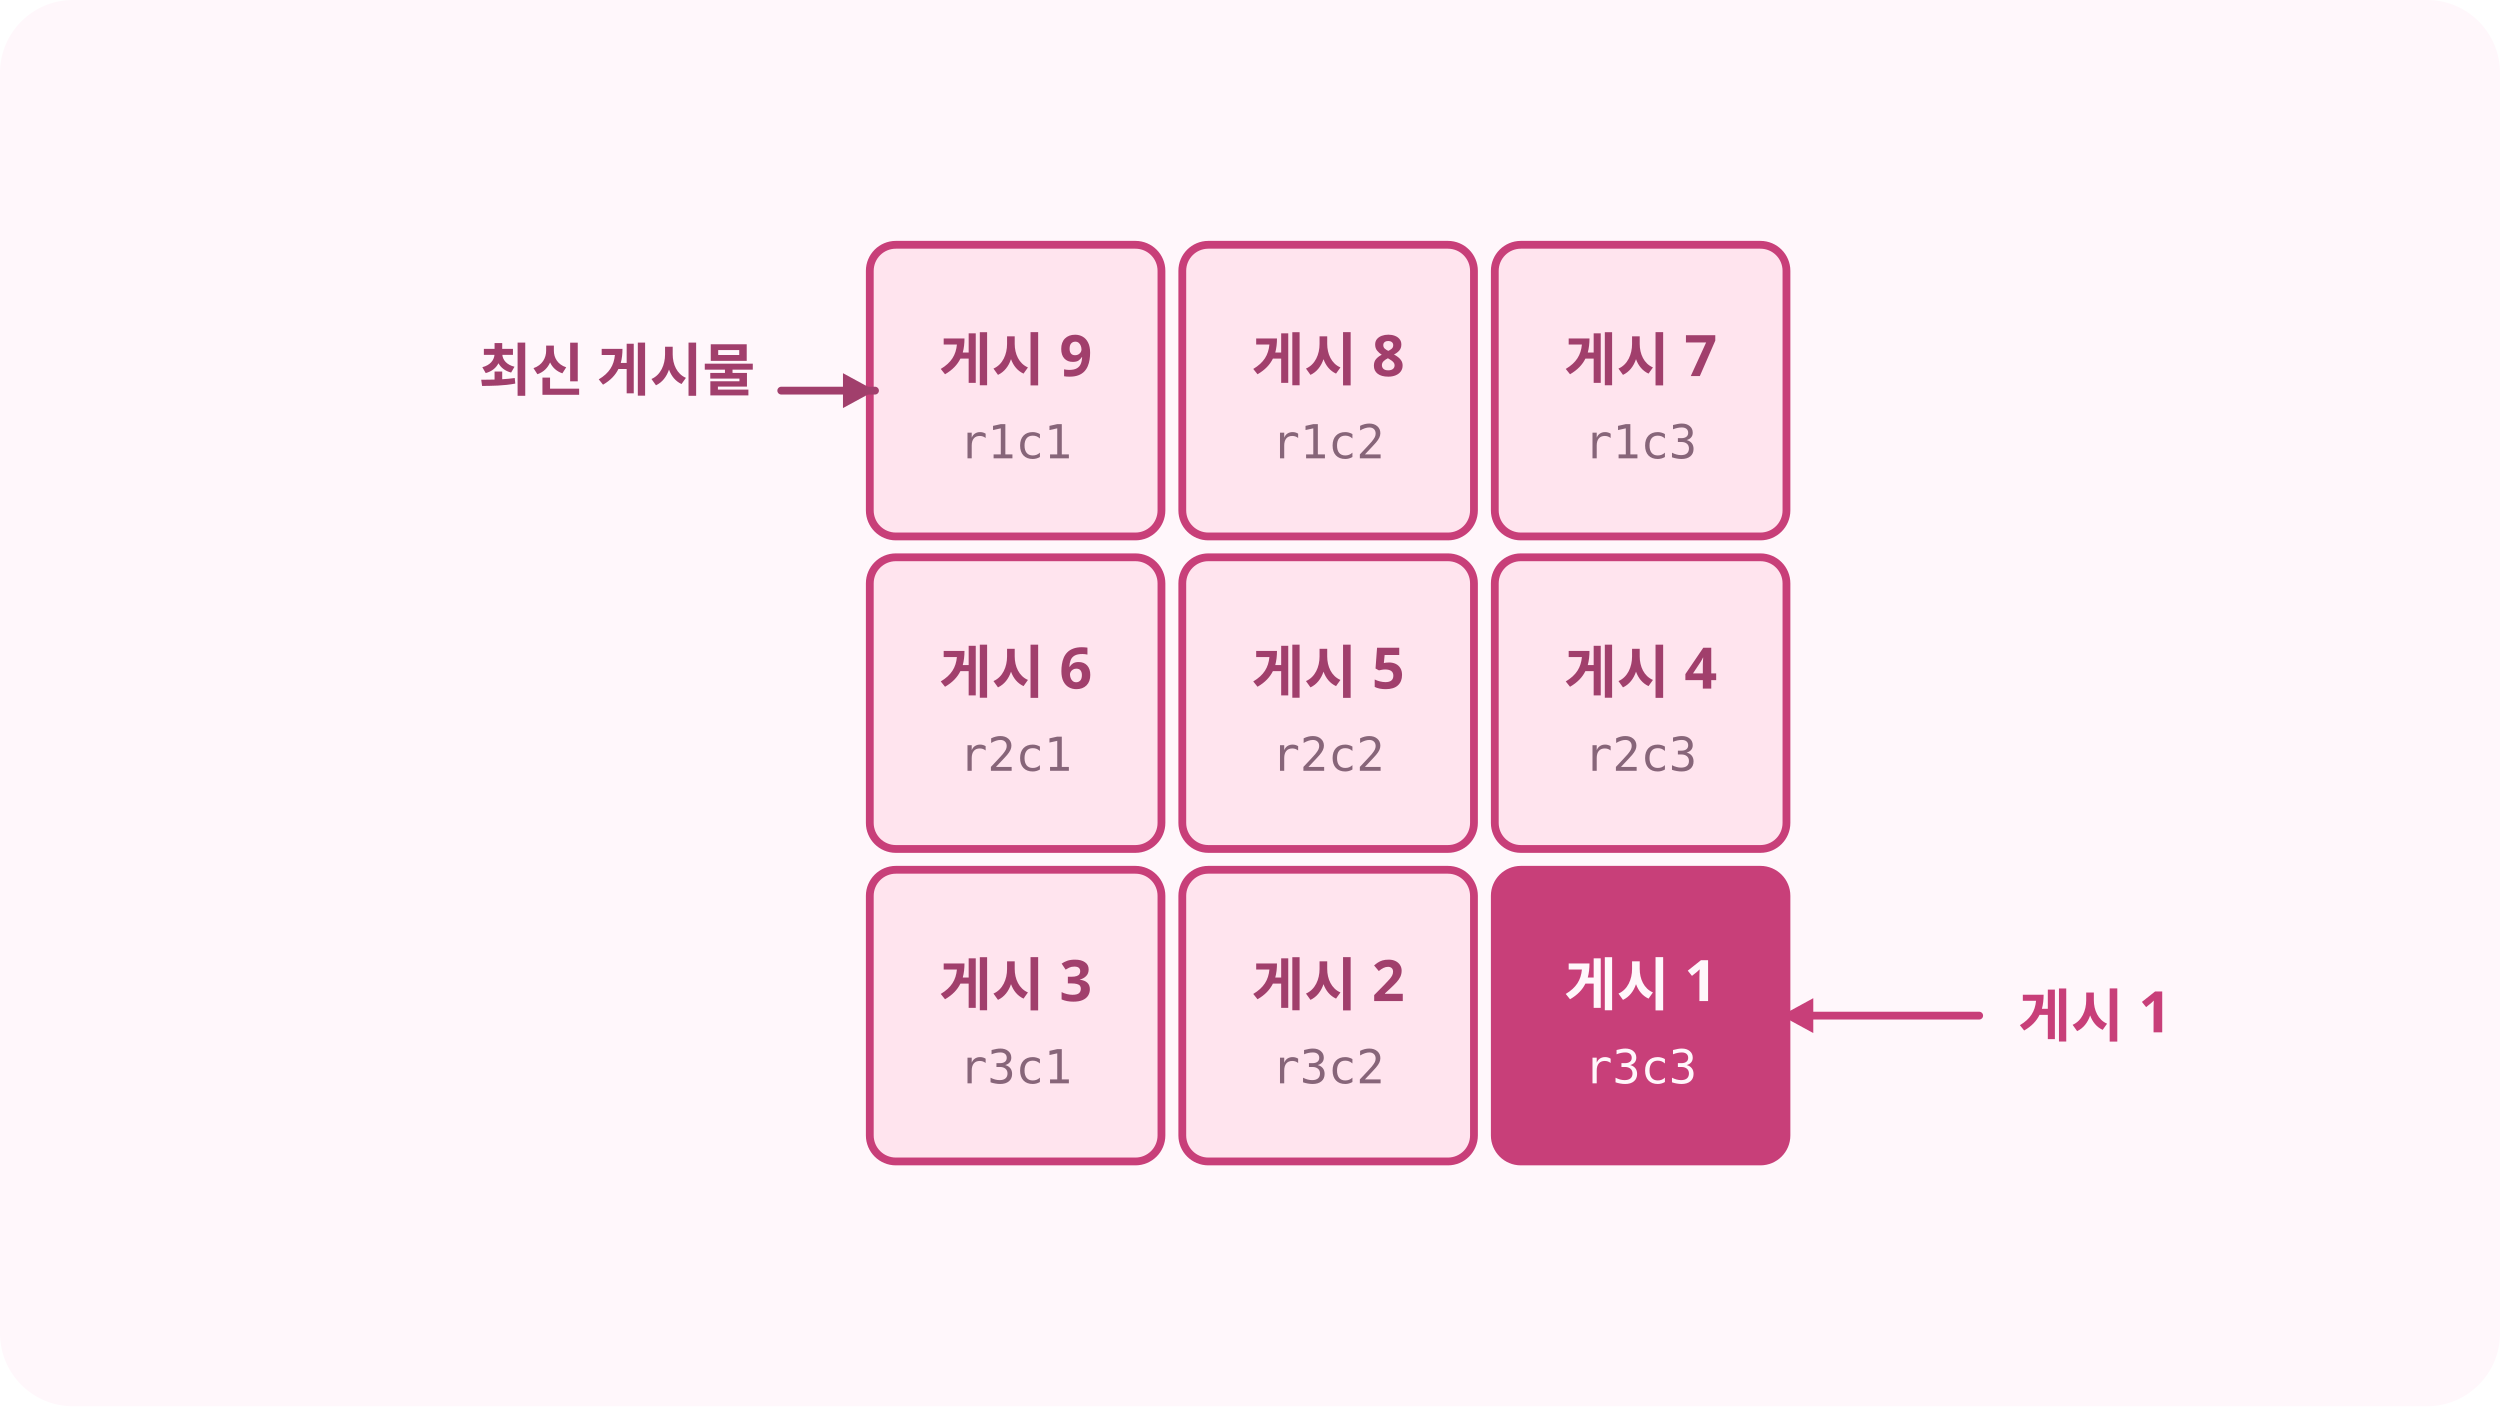
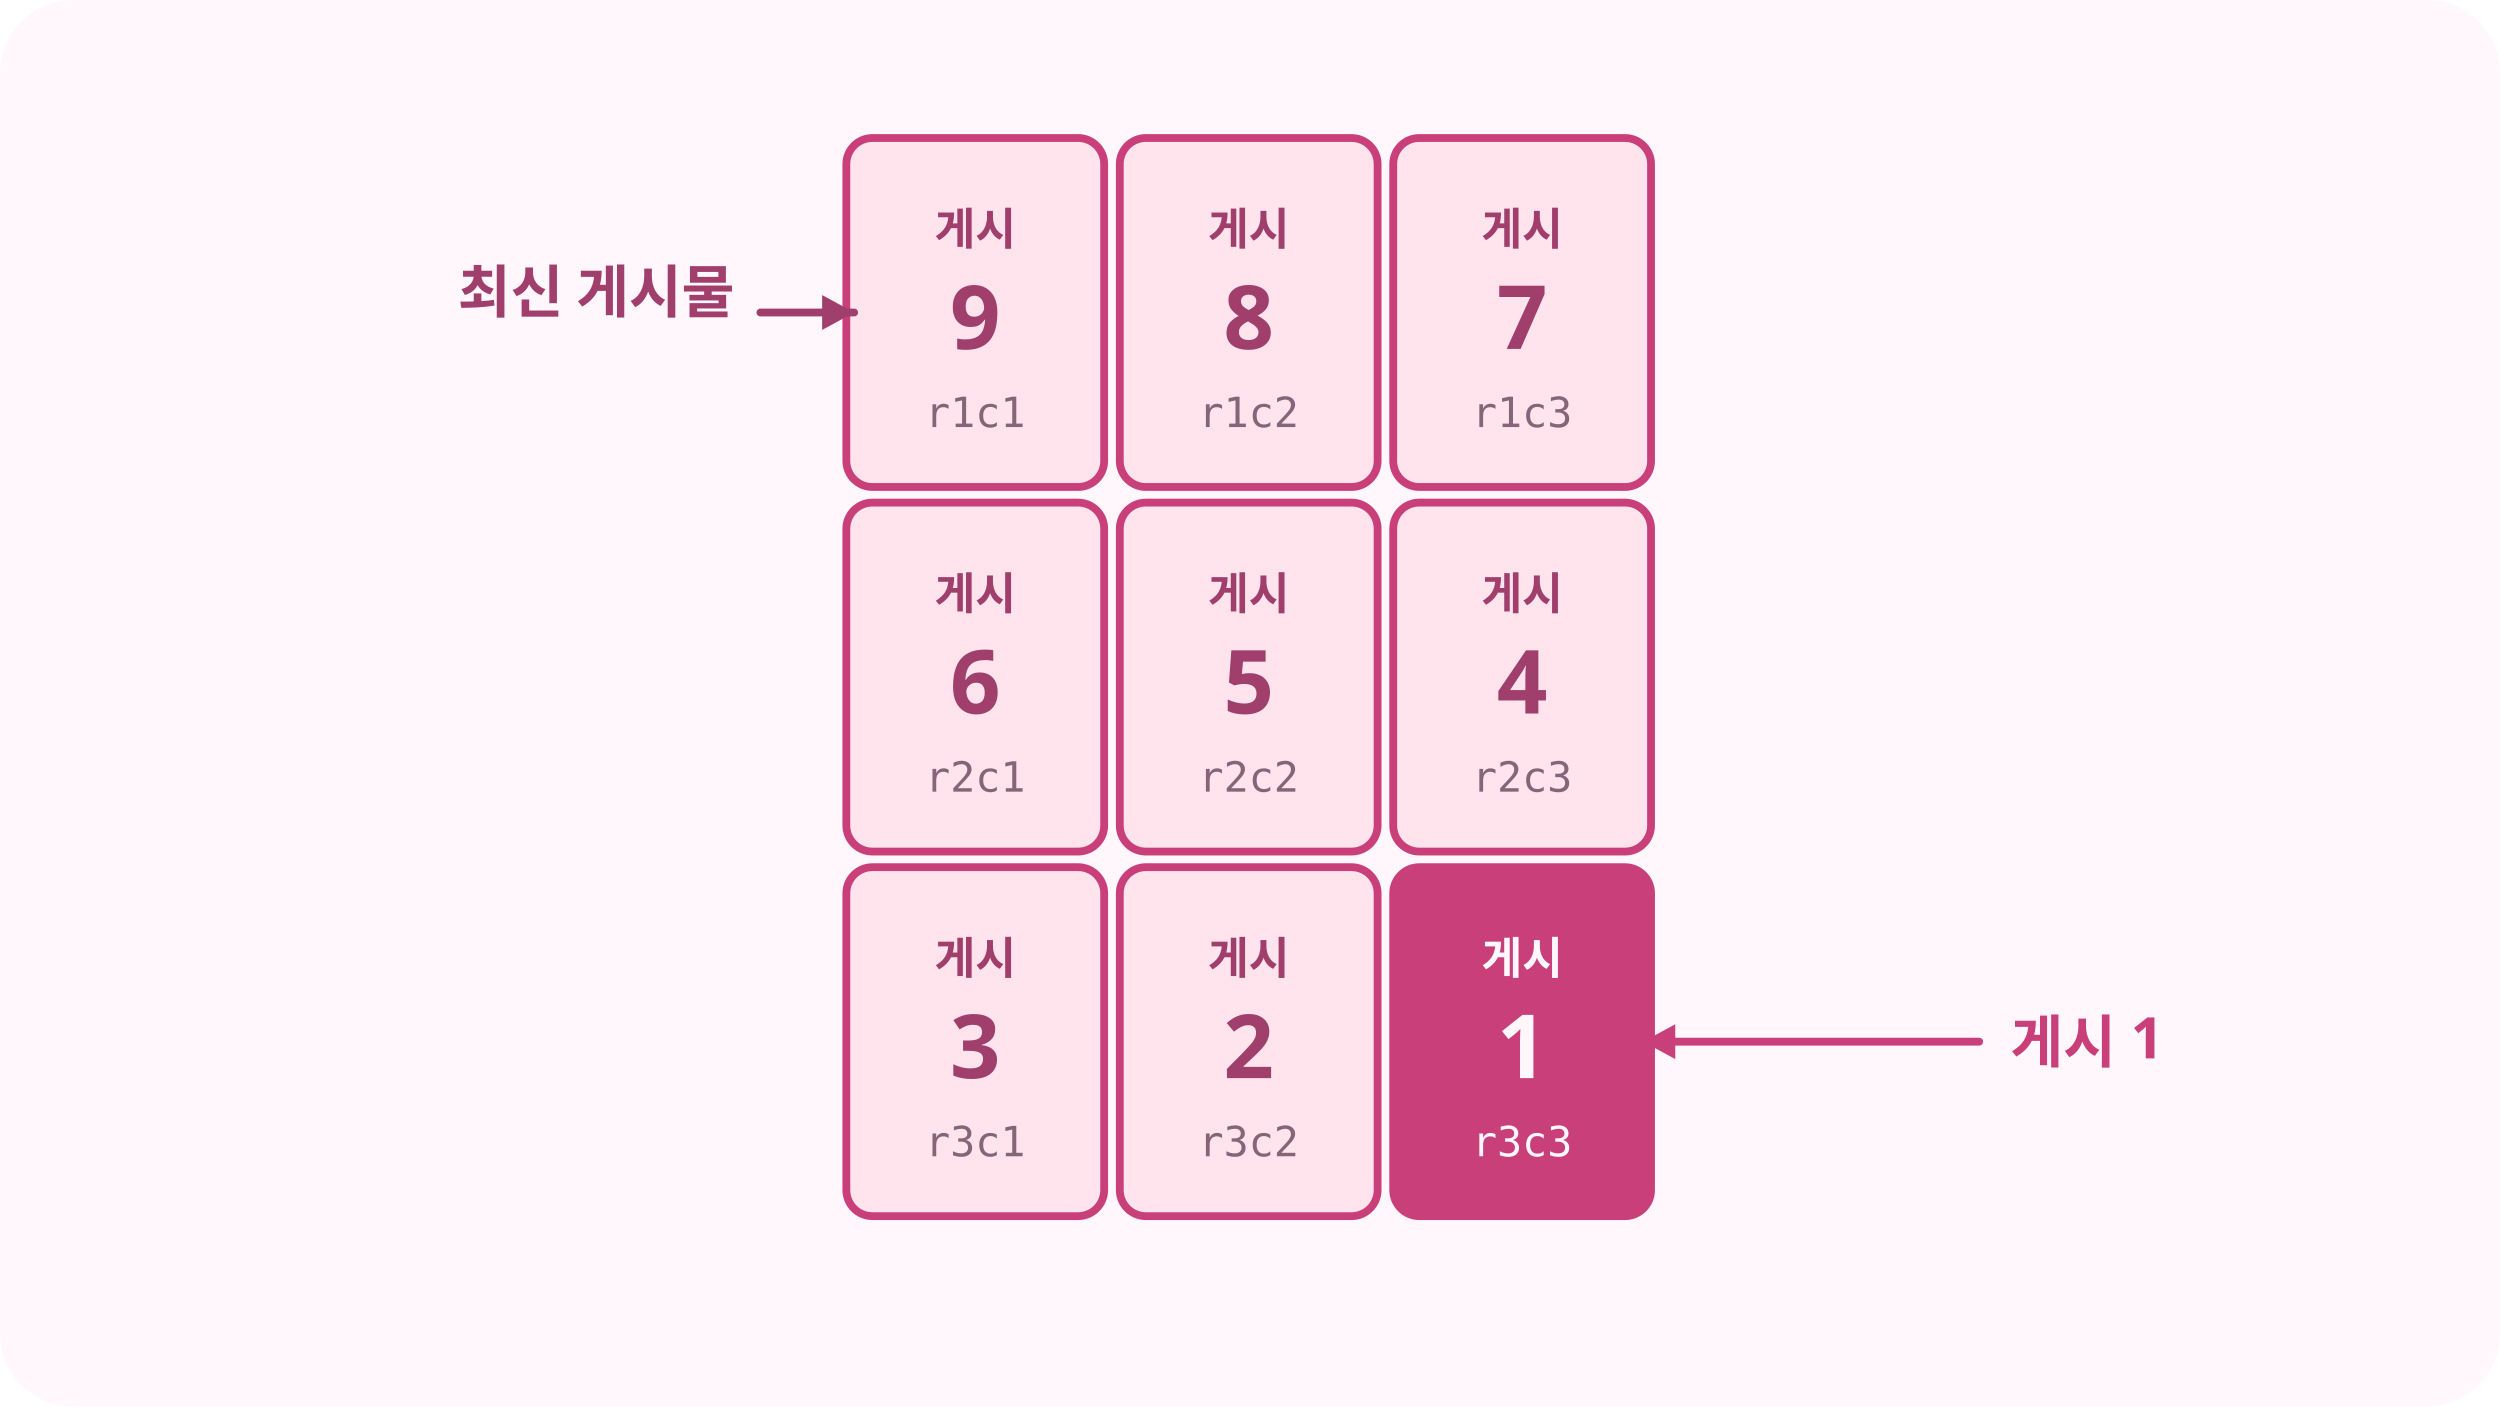
<svg xmlns="http://www.w3.org/2000/svg" viewBox="0 0 960 540" role="img" aria-label="마지막 조각을 먼저 올리면 오른쪽 아래에 자리 잡습니다.">
  <rect width="960" height="540" rx="28" fill="#fff7fb" />
-   <rect x="334" y="94" width="112" height="112" rx="10" fill="#ffe4ee" stroke="#c83f79" stroke-width="3" />
-   <text x="390.0" y="146.0" fill="#a13f6c" font-size="22" font-weight="800" text-anchor="middle" font-family="system-ui,'PingFang SC','Noto Sans SC','Hiragino Sans',sans-serif">게시 9</text>
-   <text x="390.0" y="176.0" fill="#876579" font-size="18" font-weight="400" text-anchor="middle" font-family="ui-monospace,Menlo,Consolas,monospace">r1c1</text>
-   <rect x="454" y="94" width="112" height="112" rx="10" fill="#ffe4ee" stroke="#c83f79" stroke-width="3" />
-   <text x="510.0" y="146.0" fill="#a13f6c" font-size="22" font-weight="800" text-anchor="middle" font-family="system-ui,'PingFang SC','Noto Sans SC','Hiragino Sans',sans-serif">게시 8</text>
-   <text x="510.0" y="176.0" fill="#876579" font-size="18" font-weight="400" text-anchor="middle" font-family="ui-monospace,Menlo,Consolas,monospace">r1c2</text>
-   <rect x="574" y="94" width="112" height="112" rx="10" fill="#ffe4ee" stroke="#c83f79" stroke-width="3" />
-   <text x="630.0" y="146.0" fill="#a13f6c" font-size="22" font-weight="800" text-anchor="middle" font-family="system-ui,'PingFang SC','Noto Sans SC','Hiragino Sans',sans-serif">게시 7</text>
-   <text x="630.0" y="176.0" fill="#876579" font-size="18" font-weight="400" text-anchor="middle" font-family="ui-monospace,Menlo,Consolas,monospace">r1c3</text>
-   <rect x="334" y="214" width="112" height="112" rx="10" fill="#ffe4ee" stroke="#c83f79" stroke-width="3" />
-   <text x="390.0" y="266.0" fill="#a13f6c" font-size="22" font-weight="800" text-anchor="middle" font-family="system-ui,'PingFang SC','Noto Sans SC','Hiragino Sans',sans-serif">게시 6</text>
-   <text x="390.0" y="296.0" fill="#876579" font-size="18" font-weight="400" text-anchor="middle" font-family="ui-monospace,Menlo,Consolas,monospace">r2c1</text>
-   <rect x="454" y="214" width="112" height="112" rx="10" fill="#ffe4ee" stroke="#c83f79" stroke-width="3" />
-   <text x="510.0" y="266.0" fill="#a13f6c" font-size="22" font-weight="800" text-anchor="middle" font-family="system-ui,'PingFang SC','Noto Sans SC','Hiragino Sans',sans-serif">게시 5</text>
-   <text x="510.0" y="296.0" fill="#876579" font-size="18" font-weight="400" text-anchor="middle" font-family="ui-monospace,Menlo,Consolas,monospace">r2c2</text>
-   <rect x="574" y="214" width="112" height="112" rx="10" fill="#ffe4ee" stroke="#c83f79" stroke-width="3" />
-   <text x="630.0" y="266.0" fill="#a13f6c" font-size="22" font-weight="800" text-anchor="middle" font-family="system-ui,'PingFang SC','Noto Sans SC','Hiragino Sans',sans-serif">게시 4</text>
-   <text x="630.0" y="296.0" fill="#876579" font-size="18" font-weight="400" text-anchor="middle" font-family="ui-monospace,Menlo,Consolas,monospace">r2c3</text>
-   <rect x="334" y="334" width="112" height="112" rx="10" fill="#ffe4ee" stroke="#c83f79" stroke-width="3" />
-   <text x="390.0" y="386.0" fill="#a13f6c" font-size="22" font-weight="800" text-anchor="middle" font-family="system-ui,'PingFang SC','Noto Sans SC','Hiragino Sans',sans-serif">게시 3</text>
-   <text x="390.0" y="416.0" fill="#876579" font-size="18" font-weight="400" text-anchor="middle" font-family="ui-monospace,Menlo,Consolas,monospace">r3c1</text>
-   <rect x="454" y="334" width="112" height="112" rx="10" fill="#ffe4ee" stroke="#c83f79" stroke-width="3" />
-   <text x="510.0" y="386.0" fill="#a13f6c" font-size="22" font-weight="800" text-anchor="middle" font-family="system-ui,'PingFang SC','Noto Sans SC','Hiragino Sans',sans-serif">게시 2</text>
-   <text x="510.0" y="416.0" fill="#876579" font-size="18" font-weight="400" text-anchor="middle" font-family="ui-monospace,Menlo,Consolas,monospace">r3c2</text>
-   <rect x="574" y="334" width="112" height="112" rx="10" fill="#c83f79" stroke="#c83f79" stroke-width="3" />
-   <text x="630.0" y="386.0" fill="#fff7fb" font-size="22" font-weight="800" text-anchor="middle" font-family="system-ui,'PingFang SC','Noto Sans SC','Hiragino Sans',sans-serif">게시 1</text>
-   <text x="630.0" y="416.0" fill="#fff7fb" font-size="18" font-weight="400" text-anchor="middle" font-family="ui-monospace,Menlo,Consolas,monospace">r3c3</text>
-   <line x1="300" y1="150" x2="336" y2="150" stroke="#a13f6c" stroke-width="3" stroke-linecap="round" />
-   <path d="M336 150 L323.7 156.7 L323.7 143.3 Z" fill="#a13f6c" />
-   <text x="290" y="150" fill="#a13f6c" font-size="22" font-weight="800" text-anchor="end" font-family="system-ui,'PingFang SC','Noto Sans SC','Hiragino Sans',sans-serif">최신 게시물</text>
-   <line x1="760" y1="390" x2="684" y2="390" stroke="#c83f79" stroke-width="3" stroke-linecap="round" />
-   <path d="M684 390 L696.3 383.3 L696.3 396.7 Z" fill="#c83f79" />
-   <text x="775" y="398" fill="#c83f79" font-size="22" font-weight="800" text-anchor="start" font-family="system-ui,'PingFang SC','Noto Sans SC','Hiragino Sans',sans-serif">게시 1</text>
+   <rect x="325" y="53" width="99" height="134" rx="10" fill="#ffe4ee" stroke="#c83f79" stroke-width="3" />
+   <text x="374.5" y="94" fill="#a13f6c" font-size="17" font-weight="700" text-anchor="middle" font-family="system-ui,'PingFang SC','Noto Sans SC','Hiragino Sans',sans-serif">게시</text>
+   <text x="374.5" y="134" fill="#a13f6c" font-size="34" font-weight="800" text-anchor="middle" font-family="system-ui,'PingFang SC','Noto Sans SC','Hiragino Sans',sans-serif">9</text>
+   <text x="374.5" y="164" fill="#876579" font-size="16" font-weight="400" text-anchor="middle" font-family="ui-monospace,Menlo,Consolas,monospace">r1c1</text>
+   <rect x="430" y="53" width="99" height="134" rx="10" fill="#ffe4ee" stroke="#c83f79" stroke-width="3" />
+   <text x="479.5" y="94" fill="#a13f6c" font-size="17" font-weight="700" text-anchor="middle" font-family="system-ui,'PingFang SC','Noto Sans SC','Hiragino Sans',sans-serif">게시</text>
+   <text x="479.5" y="134" fill="#a13f6c" font-size="34" font-weight="800" text-anchor="middle" font-family="system-ui,'PingFang SC','Noto Sans SC','Hiragino Sans',sans-serif">8</text>
+   <text x="479.5" y="164" fill="#876579" font-size="16" font-weight="400" text-anchor="middle" font-family="ui-monospace,Menlo,Consolas,monospace">r1c2</text>
+   <rect x="535" y="53" width="99" height="134" rx="10" fill="#ffe4ee" stroke="#c83f79" stroke-width="3" />
+   <text x="584.5" y="94" fill="#a13f6c" font-size="17" font-weight="700" text-anchor="middle" font-family="system-ui,'PingFang SC','Noto Sans SC','Hiragino Sans',sans-serif">게시</text>
+   <text x="584.5" y="134" fill="#a13f6c" font-size="34" font-weight="800" text-anchor="middle" font-family="system-ui,'PingFang SC','Noto Sans SC','Hiragino Sans',sans-serif">7</text>
+   <text x="584.5" y="164" fill="#876579" font-size="16" font-weight="400" text-anchor="middle" font-family="ui-monospace,Menlo,Consolas,monospace">r1c3</text>
+   <rect x="325" y="193" width="99" height="134" rx="10" fill="#ffe4ee" stroke="#c83f79" stroke-width="3" />
+   <text x="374.5" y="234" fill="#a13f6c" font-size="17" font-weight="700" text-anchor="middle" font-family="system-ui,'PingFang SC','Noto Sans SC','Hiragino Sans',sans-serif">게시</text>
+   <text x="374.5" y="274" fill="#a13f6c" font-size="34" font-weight="800" text-anchor="middle" font-family="system-ui,'PingFang SC','Noto Sans SC','Hiragino Sans',sans-serif">6</text>
+   <text x="374.5" y="304" fill="#876579" font-size="16" font-weight="400" text-anchor="middle" font-family="ui-monospace,Menlo,Consolas,monospace">r2c1</text>
+   <rect x="430" y="193" width="99" height="134" rx="10" fill="#ffe4ee" stroke="#c83f79" stroke-width="3" />
+   <text x="479.5" y="234" fill="#a13f6c" font-size="17" font-weight="700" text-anchor="middle" font-family="system-ui,'PingFang SC','Noto Sans SC','Hiragino Sans',sans-serif">게시</text>
+   <text x="479.5" y="274" fill="#a13f6c" font-size="34" font-weight="800" text-anchor="middle" font-family="system-ui,'PingFang SC','Noto Sans SC','Hiragino Sans',sans-serif">5</text>
+   <text x="479.5" y="304" fill="#876579" font-size="16" font-weight="400" text-anchor="middle" font-family="ui-monospace,Menlo,Consolas,monospace">r2c2</text>
+   <rect x="535" y="193" width="99" height="134" rx="10" fill="#ffe4ee" stroke="#c83f79" stroke-width="3" />
+   <text x="584.5" y="234" fill="#a13f6c" font-size="17" font-weight="700" text-anchor="middle" font-family="system-ui,'PingFang SC','Noto Sans SC','Hiragino Sans',sans-serif">게시</text>
+   <text x="584.5" y="274" fill="#a13f6c" font-size="34" font-weight="800" text-anchor="middle" font-family="system-ui,'PingFang SC','Noto Sans SC','Hiragino Sans',sans-serif">4</text>
+   <text x="584.5" y="304" fill="#876579" font-size="16" font-weight="400" text-anchor="middle" font-family="ui-monospace,Menlo,Consolas,monospace">r2c3</text>
+   <rect x="325" y="333" width="99" height="134" rx="10" fill="#ffe4ee" stroke="#c83f79" stroke-width="3" />
+   <text x="374.5" y="374" fill="#a13f6c" font-size="17" font-weight="700" text-anchor="middle" font-family="system-ui,'PingFang SC','Noto Sans SC','Hiragino Sans',sans-serif">게시</text>
+   <text x="374.5" y="414" fill="#a13f6c" font-size="34" font-weight="800" text-anchor="middle" font-family="system-ui,'PingFang SC','Noto Sans SC','Hiragino Sans',sans-serif">3</text>
+   <text x="374.5" y="444" fill="#876579" font-size="16" font-weight="400" text-anchor="middle" font-family="ui-monospace,Menlo,Consolas,monospace">r3c1</text>
+   <rect x="430" y="333" width="99" height="134" rx="10" fill="#ffe4ee" stroke="#c83f79" stroke-width="3" />
+   <text x="479.5" y="374" fill="#a13f6c" font-size="17" font-weight="700" text-anchor="middle" font-family="system-ui,'PingFang SC','Noto Sans SC','Hiragino Sans',sans-serif">게시</text>
+   <text x="479.5" y="414" fill="#a13f6c" font-size="34" font-weight="800" text-anchor="middle" font-family="system-ui,'PingFang SC','Noto Sans SC','Hiragino Sans',sans-serif">2</text>
+   <text x="479.5" y="444" fill="#876579" font-size="16" font-weight="400" text-anchor="middle" font-family="ui-monospace,Menlo,Consolas,monospace">r3c2</text>
+   <rect x="535" y="333" width="99" height="134" rx="10" fill="#c83f79" stroke="#c83f79" stroke-width="3" />
+   <text x="584.5" y="374" fill="#fff7fb" font-size="17" font-weight="700" text-anchor="middle" font-family="system-ui,'PingFang SC','Noto Sans SC','Hiragino Sans',sans-serif">게시</text>
+   <text x="584.5" y="414" fill="#fff7fb" font-size="34" font-weight="800" text-anchor="middle" font-family="system-ui,'PingFang SC','Noto Sans SC','Hiragino Sans',sans-serif">1</text>
+   <text x="584.5" y="444" fill="#fff7fb" font-size="16" font-weight="400" text-anchor="middle" font-family="ui-monospace,Menlo,Consolas,monospace">r3c3</text>
+   <line x1="292" y1="120.0" x2="328" y2="120.0" stroke="#a13f6c" stroke-width="3" stroke-linecap="round" />
+   <path d="M328 120.0 L315.7 126.7 L315.7 113.3 Z" fill="#a13f6c" />
+   <text x="282" y="120.0" fill="#a13f6c" font-size="22" font-weight="800" text-anchor="end" font-family="system-ui,'PingFang SC','Noto Sans SC','Hiragino Sans',sans-serif">최신 게시물</text>
+   <line x1="760" y1="400.0" x2="631" y2="400.0" stroke="#c83f79" stroke-width="3" stroke-linecap="round" />
+   <path d="M631 400.0 L643.3 393.3 L643.3 406.7 Z" fill="#c83f79" />
+   <text x="772" y="408.0" fill="#c83f79" font-size="22" font-weight="800" text-anchor="start" font-family="system-ui,'PingFang SC','Noto Sans SC','Hiragino Sans',sans-serif">게시 1</text>
</svg>
